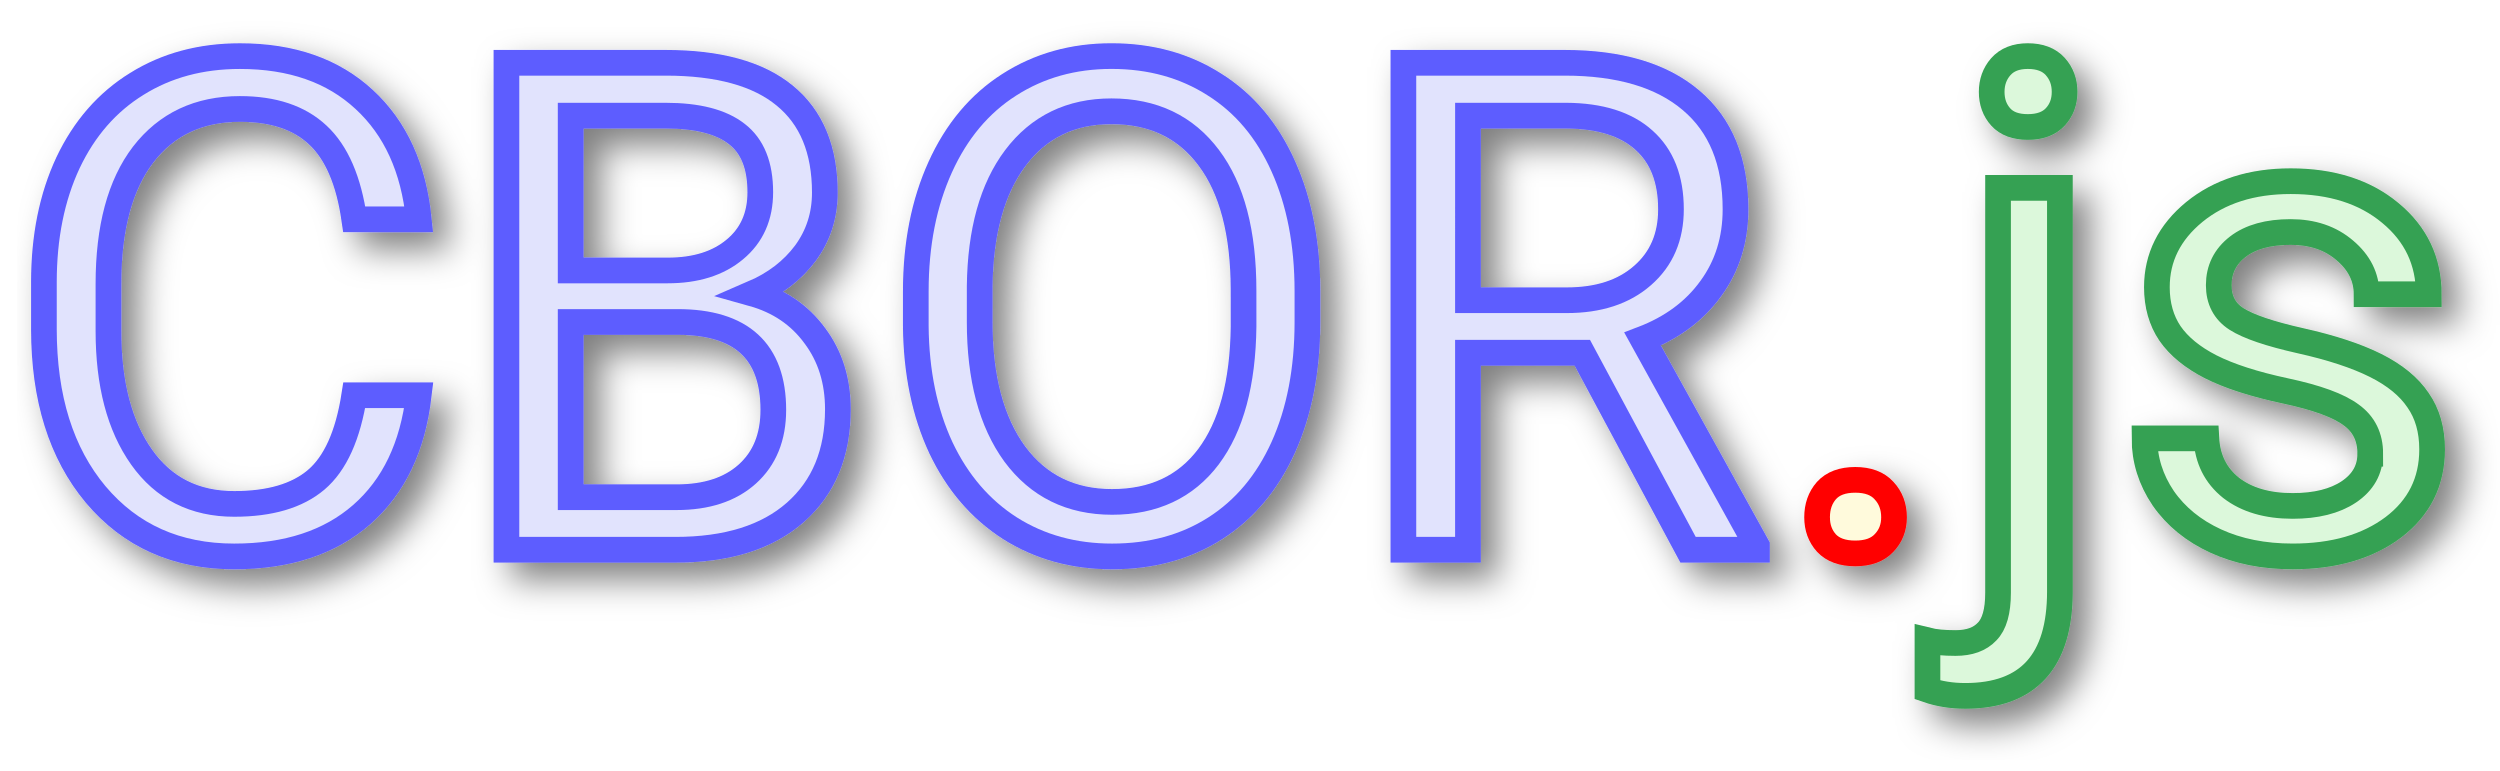
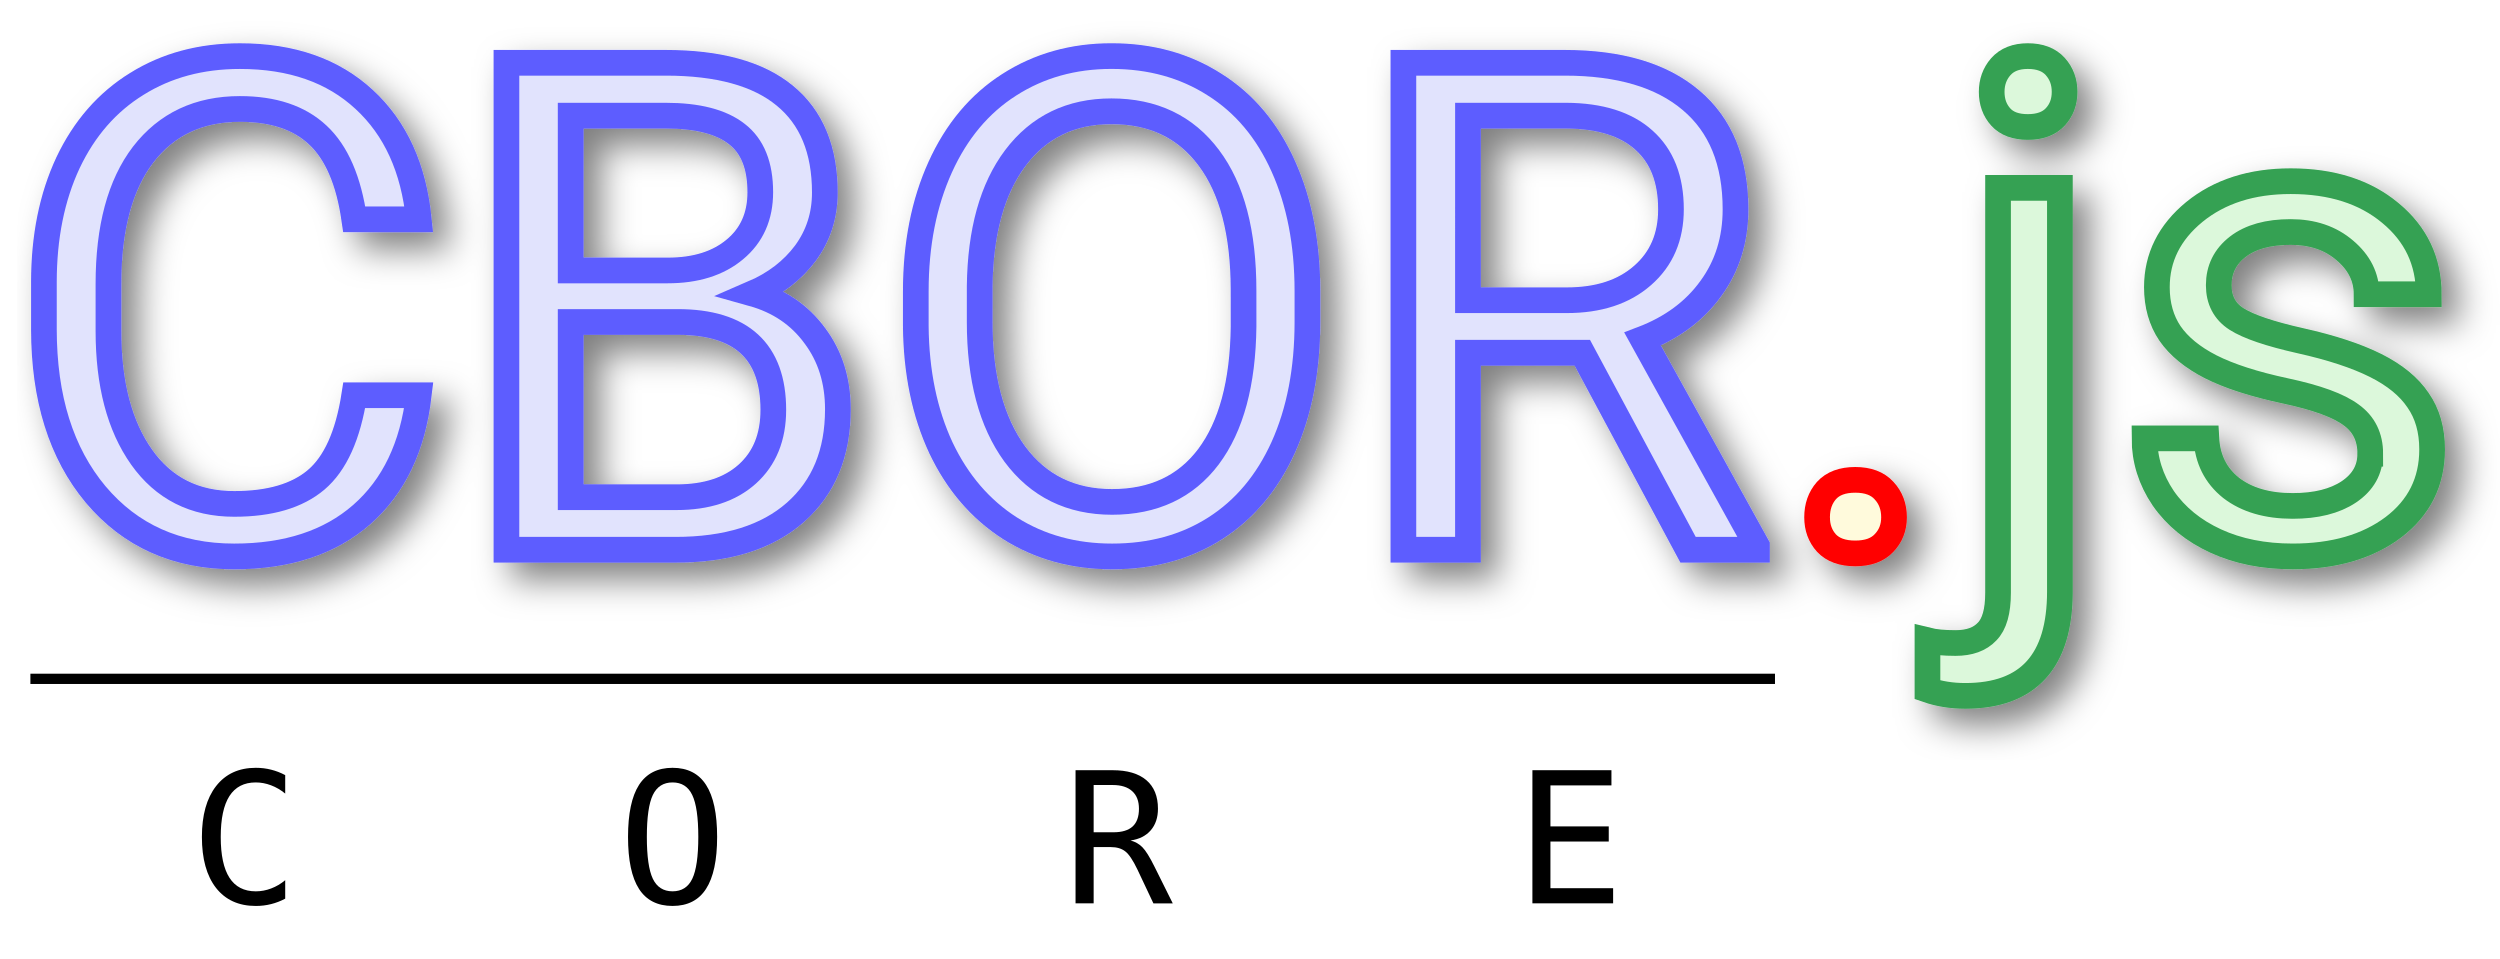
- <svg xmlns="http://www.w3.org/2000/svg" width="146" height="45" version="1.1">
+ <svg xmlns="http://www.w3.org/2000/svg" width="146" height="56" version="1.1" id="svg11">
  <defs>
    <filter id="shadow">
      <feDropShadow dx="1" dy="1" stdDeviation="1" flood-opacity="0.5" />
    </filter>
  </defs>
  <g filter="url(#shadow)">
-     <g fill="#E1E3FD" stroke="#5D5DFF" stroke-width="1.5">
-       <path d="m 24.458,23.081 q -0.527,4.512 -3.34,6.973 -2.793,2.441 -7.441,2.441 -5.039,0 -8.086,-3.613 Q 2.564,25.268 2.564,19.214 v -2.734 q 0,-3.965 1.406,-6.973 1.426,-3.008 4.023,-4.609 2.598,-1.621 6.016,-1.621 4.531,0 7.266,2.539 2.734,2.52 3.184,6.992 H 20.689 Q 20.201,9.409 18.56,7.885 16.939,6.362 14.009,6.362 q -3.594,0 -5.645,2.656 -2.031,2.656 -2.031,7.559 v 2.754 q 0,4.629 1.934,7.363 1.934,2.734 5.41,2.734 3.125,0 4.785,-1.406 1.68,-1.426 2.227,-4.941 z" />
-       <path d="M 29.576,32.104 V 3.667 h 9.297 q 4.629,0 6.953,1.914 2.344,1.914 2.344,5.664 0,1.992 -1.133,3.535 -1.133,1.523 -3.086,2.363 2.305,0.645 3.633,2.461 1.348,1.797 1.348,4.297 0,3.828 -2.48,6.016 -2.48,2.188 -7.012,2.188 z m 3.75,-13.301 v 10.234 h 6.191 q 2.617,0 4.121,-1.348 1.523,-1.367 1.523,-3.75 0,-5.137 -5.586,-5.137 z m 0,-3.008 h 5.664 q 2.461,0 3.926,-1.23 1.484,-1.23 1.484,-3.34 0,-2.344 -1.367,-3.398 -1.367,-1.074 -4.16,-1.074 h -5.547 z" />
-       <path d="m 76.353,18.803 q 0,4.18 -1.406,7.305 -1.406,3.105 -3.984,4.746 -2.578,1.641 -6.016,1.641 -3.359,0 -5.957,-1.641 -2.598,-1.66 -4.043,-4.707 -1.426,-3.066 -1.465,-7.09 v -2.051 q 0,-4.102 1.426,-7.246 1.426,-3.145 4.023,-4.805 2.617,-1.68 5.977,-1.68 3.418,0 6.016,1.66 2.617,1.641 4.023,4.785 1.406,3.125 1.406,7.285 z m -3.73,-1.836 q 0,-5.059 -2.031,-7.754 -2.031,-2.715 -5.684,-2.715 -3.555,0 -5.605,2.715 -2.031,2.695 -2.09,7.5 v 2.09 q 0,4.902 2.051,7.715 2.07,2.793 5.684,2.793 3.633,0 5.625,-2.637 1.992,-2.656 2.051,-7.598 z" />
-       <path d="M 92.408,20.6 H 85.728 V 32.104 H 81.958 V 3.667 h 9.414 q 4.805,0 7.383,2.188 2.598,2.188 2.598,6.367 0,2.656 -1.445,4.629 -1.426,1.973 -3.984,2.949 l 6.68,12.07 v 0.234 h -4.023 z m -6.68,-3.066 h 5.762 q 2.793,0 4.434,-1.445 1.66,-1.445 1.66,-3.867 0,-2.637 -1.582,-4.043 -1.562,-1.406 -4.531,-1.426 h -5.742 z" />
+     <g fill="#e1e3fd" stroke="#5d5dff" stroke-width="1.5" id="g4">
+       <path d="m 24.458,23.081 q -0.527,4.512 -3.34,6.973 -2.793,2.441 -7.441,2.441 -5.039,0 -8.086,-3.613 Q 2.564,25.268 2.564,19.214 v -2.734 q 0,-3.965 1.406,-6.973 1.426,-3.008 4.023,-4.609 2.598,-1.621 6.016,-1.621 4.531,0 7.266,2.539 2.734,2.52 3.184,6.992 H 20.689 Q 20.201,9.409 18.56,7.885 16.939,6.362 14.009,6.362 q -3.594,0 -5.645,2.656 -2.031,2.656 -2.031,7.559 v 2.754 q 0,4.629 1.934,7.363 1.934,2.734 5.41,2.734 3.125,0 4.785,-1.406 1.68,-1.426 2.227,-4.941 z" id="path1" />
+       <path d="M 29.576,32.104 V 3.667 h 9.297 q 4.629,0 6.953,1.914 2.344,1.914 2.344,5.664 0,1.992 -1.133,3.535 -1.133,1.523 -3.086,2.363 2.305,0.645 3.633,2.461 1.348,1.797 1.348,4.297 0,3.828 -2.48,6.016 -2.48,2.188 -7.012,2.188 z m 3.75,-13.301 v 10.234 h 6.191 q 2.617,0 4.121,-1.348 1.523,-1.367 1.523,-3.75 0,-5.137 -5.586,-5.137 z m 0,-3.008 h 5.664 q 2.461,0 3.926,-1.23 1.484,-1.23 1.484,-3.34 0,-2.344 -1.367,-3.398 -1.367,-1.074 -4.16,-1.074 h -5.547 z" id="path2" />
+       <path d="m 76.353,18.803 q 0,4.18 -1.406,7.305 -1.406,3.105 -3.984,4.746 -2.578,1.641 -6.016,1.641 -3.359,0 -5.957,-1.641 -2.598,-1.66 -4.043,-4.707 -1.426,-3.066 -1.465,-7.09 v -2.051 q 0,-4.102 1.426,-7.246 1.426,-3.145 4.023,-4.805 2.617,-1.68 5.977,-1.68 3.418,0 6.016,1.66 2.617,1.641 4.023,4.785 1.406,3.125 1.406,7.285 z m -3.73,-1.836 q 0,-5.059 -2.031,-7.754 -2.031,-2.715 -5.684,-2.715 -3.555,0 -5.605,2.715 -2.031,2.695 -2.09,7.5 v 2.09 q 0,4.902 2.051,7.715 2.07,2.793 5.684,2.793 3.633,0 5.625,-2.637 1.992,-2.656 2.051,-7.598 z" id="path3" />
+       <path d="M 92.408,20.6 H 85.728 V 32.104 H 81.958 V 3.667 h 9.414 q 4.805,0 7.383,2.188 2.598,2.188 2.598,6.367 0,2.656 -1.445,4.629 -1.426,1.973 -3.984,2.949 l 6.68,12.07 v 0.234 h -4.023 z m -6.68,-3.066 h 5.762 q 2.793,0 4.434,-1.445 1.66,-1.445 1.66,-3.867 0,-2.637 -1.582,-4.043 -1.562,-1.406 -4.531,-1.426 h -5.742 z" id="path4" />
    </g>
-     <g fill="#fffadc" stroke="red" stroke-width="1.5">
-       <path d="m 106.118,30.21 q 0,-0.938 0.547,-1.562 0.566,-0.625 1.68,-0.625 1.113,0 1.68,0.625 0.586,0.625 0.586,1.562 0,0.898 -0.586,1.504 -0.566,0.605 -1.68,0.605 -1.113,0 -1.68,-0.605 -0.547,-0.605 -0.547,-1.504 z" />
+     <g fill="#fffadc" stroke="#ff0000" stroke-width="1.5" id="g5">
+       <path d="m 106.118,30.21 q 0,-0.938 0.547,-1.562 0.566,-0.625 1.68,-0.625 1.113,0 1.68,0.625 0.586,0.625 0.586,1.562 0,0.898 -0.586,1.504 -0.566,0.605 -1.68,0.605 -1.113,0 -1.68,-0.605 -0.547,-0.605 -0.547,-1.504 z" id="path5" />
    </g>
-     <g fill="#dcf8db" stroke="#35a152" stroke-width="1.5">
-       <path d="m 120.298,10.971 v 23.574 q 0,6.094 -5.527,6.094 -1.191,0 -2.207,-0.352 v -2.891 q 0.625,0.156 1.641,0.156 1.211,0 1.836,-0.664 0.645,-0.645 0.645,-2.266 V 10.971 Z M 116.314,5.366 q 0,-0.859 0.527,-1.465 0.547,-0.625 1.582,-0.625 1.055,0 1.602,0.605 0.547,0.605 0.547,1.484 0,0.879 -0.547,1.465 -0.547,0.586 -1.602,0.586 -1.055,0 -1.582,-0.586 -0.527,-0.586 -0.527,-1.465 z" />
-       <path d="m 138.423,26.499 q 0,-1.465 -1.113,-2.266 -1.094,-0.82 -3.848,-1.406 -2.734,-0.586 -4.355,-1.406 -1.602,-0.82 -2.383,-1.953 -0.762,-1.133 -0.762,-2.695 0,-2.598 2.188,-4.395 2.207,-1.797 5.625,-1.797 3.594,0 5.82,1.855 2.246,1.855 2.246,4.746 h -3.633 q 0,-1.484 -1.27,-2.559 -1.25,-1.074 -3.164,-1.074 -1.973,0 -3.086,0.859 -1.113,0.859 -1.113,2.246 0,1.309 1.035,1.973 1.035,0.664 3.73,1.27 2.715,0.605 4.395,1.445 1.68,0.84 2.48,2.031 0.82,1.172 0.82,2.871 0,2.832 -2.266,4.551 -2.266,1.699 -5.879,1.699 -2.539,0 -4.492,-0.898 -1.953,-0.898 -3.066,-2.5 -1.094,-1.621 -1.094,-3.496 h 3.613 q 0.098,1.816 1.445,2.891 1.367,1.055 3.594,1.055 2.051,0 3.281,-0.82 1.25,-0.84 1.25,-2.227 z" />
+     <g fill="#dcf8db" stroke="#35a152" stroke-width="1.5" id="g7">
+       <path d="m 120.298,10.971 v 23.574 q 0,6.094 -5.527,6.094 -1.191,0 -2.207,-0.352 v -2.891 q 0.625,0.156 1.641,0.156 1.211,0 1.836,-0.664 0.645,-0.645 0.645,-2.266 V 10.971 Z M 116.314,5.366 q 0,-0.859 0.527,-1.465 0.547,-0.625 1.582,-0.625 1.055,0 1.602,0.605 0.547,0.605 0.547,1.484 0,0.879 -0.547,1.465 -0.547,0.586 -1.602,0.586 -1.055,0 -1.582,-0.586 -0.527,-0.586 -0.527,-1.465 z" id="path6" />
+       <path d="m 138.423,26.499 q 0,-1.465 -1.113,-2.266 -1.094,-0.82 -3.848,-1.406 -2.734,-0.586 -4.355,-1.406 -1.602,-0.82 -2.383,-1.953 -0.762,-1.133 -0.762,-2.695 0,-2.598 2.188,-4.395 2.207,-1.797 5.625,-1.797 3.594,0 5.82,1.855 2.246,1.855 2.246,4.746 h -3.633 q 0,-1.484 -1.27,-2.559 -1.25,-1.074 -3.164,-1.074 -1.973,0 -3.086,0.859 -1.113,0.859 -1.113,2.246 0,1.309 1.035,1.973 1.035,0.664 3.73,1.27 2.715,0.605 4.395,1.445 1.68,0.84 2.48,2.031 0.82,1.172 0.82,2.871 0,2.832 -2.266,4.551 -2.266,1.699 -5.879,1.699 -2.539,0 -4.492,-0.898 -1.953,-0.898 -3.066,-2.5 -1.094,-1.621 -1.094,-3.496 h 3.613 q 0.098,1.816 1.445,2.891 1.367,1.055 3.594,1.055 2.051,0 3.281,-0.82 1.25,-0.84 1.25,-2.227 z" id="path7" />
    </g>
  </g>
+   <line stroke="black" stroke-width="0.6" x1="1.775" y1="39.644" x2="103.659" y2="39.644" id="line1" />
+   <g id="g11">
+     <path d="m 16.656,52.481 q -0.401,0.214 -0.823,0.318 -0.422,0.109 -0.896,0.109 -1.495,0 -2.323,-1.057 -0.823,-1.057 -0.823,-2.974 0,-1.906 0.828,-2.969 0.833,-1.068 2.318,-1.068 0.474,0 0.896,0.109 0.422,0.104 0.823,0.318 v 1.078 q -0.385,-0.318 -0.828,-0.484 -0.443,-0.167 -0.891,-0.167 -1.026,0 -1.536,0.792 -0.51,0.792 -0.51,2.391 0,1.594 0.51,2.385 0.51,0.792 1.536,0.792 0.458,0 0.896,-0.167 0.443,-0.167 0.823,-0.484 z" id="path8" />
+     <path d="m 40.781,48.876 q 0,-1.714 -0.354,-2.448 -0.349,-0.734 -1.151,-0.734 -0.797,0 -1.151,0.734 -0.349,0.734 -0.349,2.448 0,1.708 0.349,2.443 0.354,0.734 1.151,0.734 0.802,0 1.151,-0.729 0.354,-0.734 0.354,-2.448 z m 1.099,0 q 0,2.031 -0.646,3.031 -0.641,1 -1.958,1 -1.318,0 -1.958,-0.995 -0.641,-0.995 -0.641,-3.036 0,-2.036 0.641,-3.036 0.646,-1 1.958,-1 1.318,0 1.958,1 0.646,1 0.646,3.036 z" id="path9" />
+     <path d="m 66.025,49.085 q 0.406,0.104 0.693,0.396 0.286,0.286 0.714,1.151 l 1.057,2.125 H 67.359 L 66.432,50.793 Q 66.031,49.955 65.708,49.715 65.39,49.47 64.874,49.47 h -1.005 v 3.286 h -1.057 v -7.776 h 2.167 q 1.281,0 1.964,0.578 0.682,0.578 0.682,1.672 0,0.771 -0.422,1.26 -0.417,0.484 -1.177,0.594 z m -2.156,-3.24 v 2.76 h 1.151 q 0.755,0 1.125,-0.339 0.37,-0.339 0.37,-1.036 0,-0.672 -0.396,-1.026 -0.391,-0.359 -1.141,-0.359 z" id="path10" />
+     <path d="m 89.493,44.981 h 4.615 v 0.885 h -3.563 v 2.394 h 3.406 v 0.885 h -3.406 v 2.726 h 3.661 v 0.885 h -4.714 z" id="path11" />
+   </g>
</svg>
